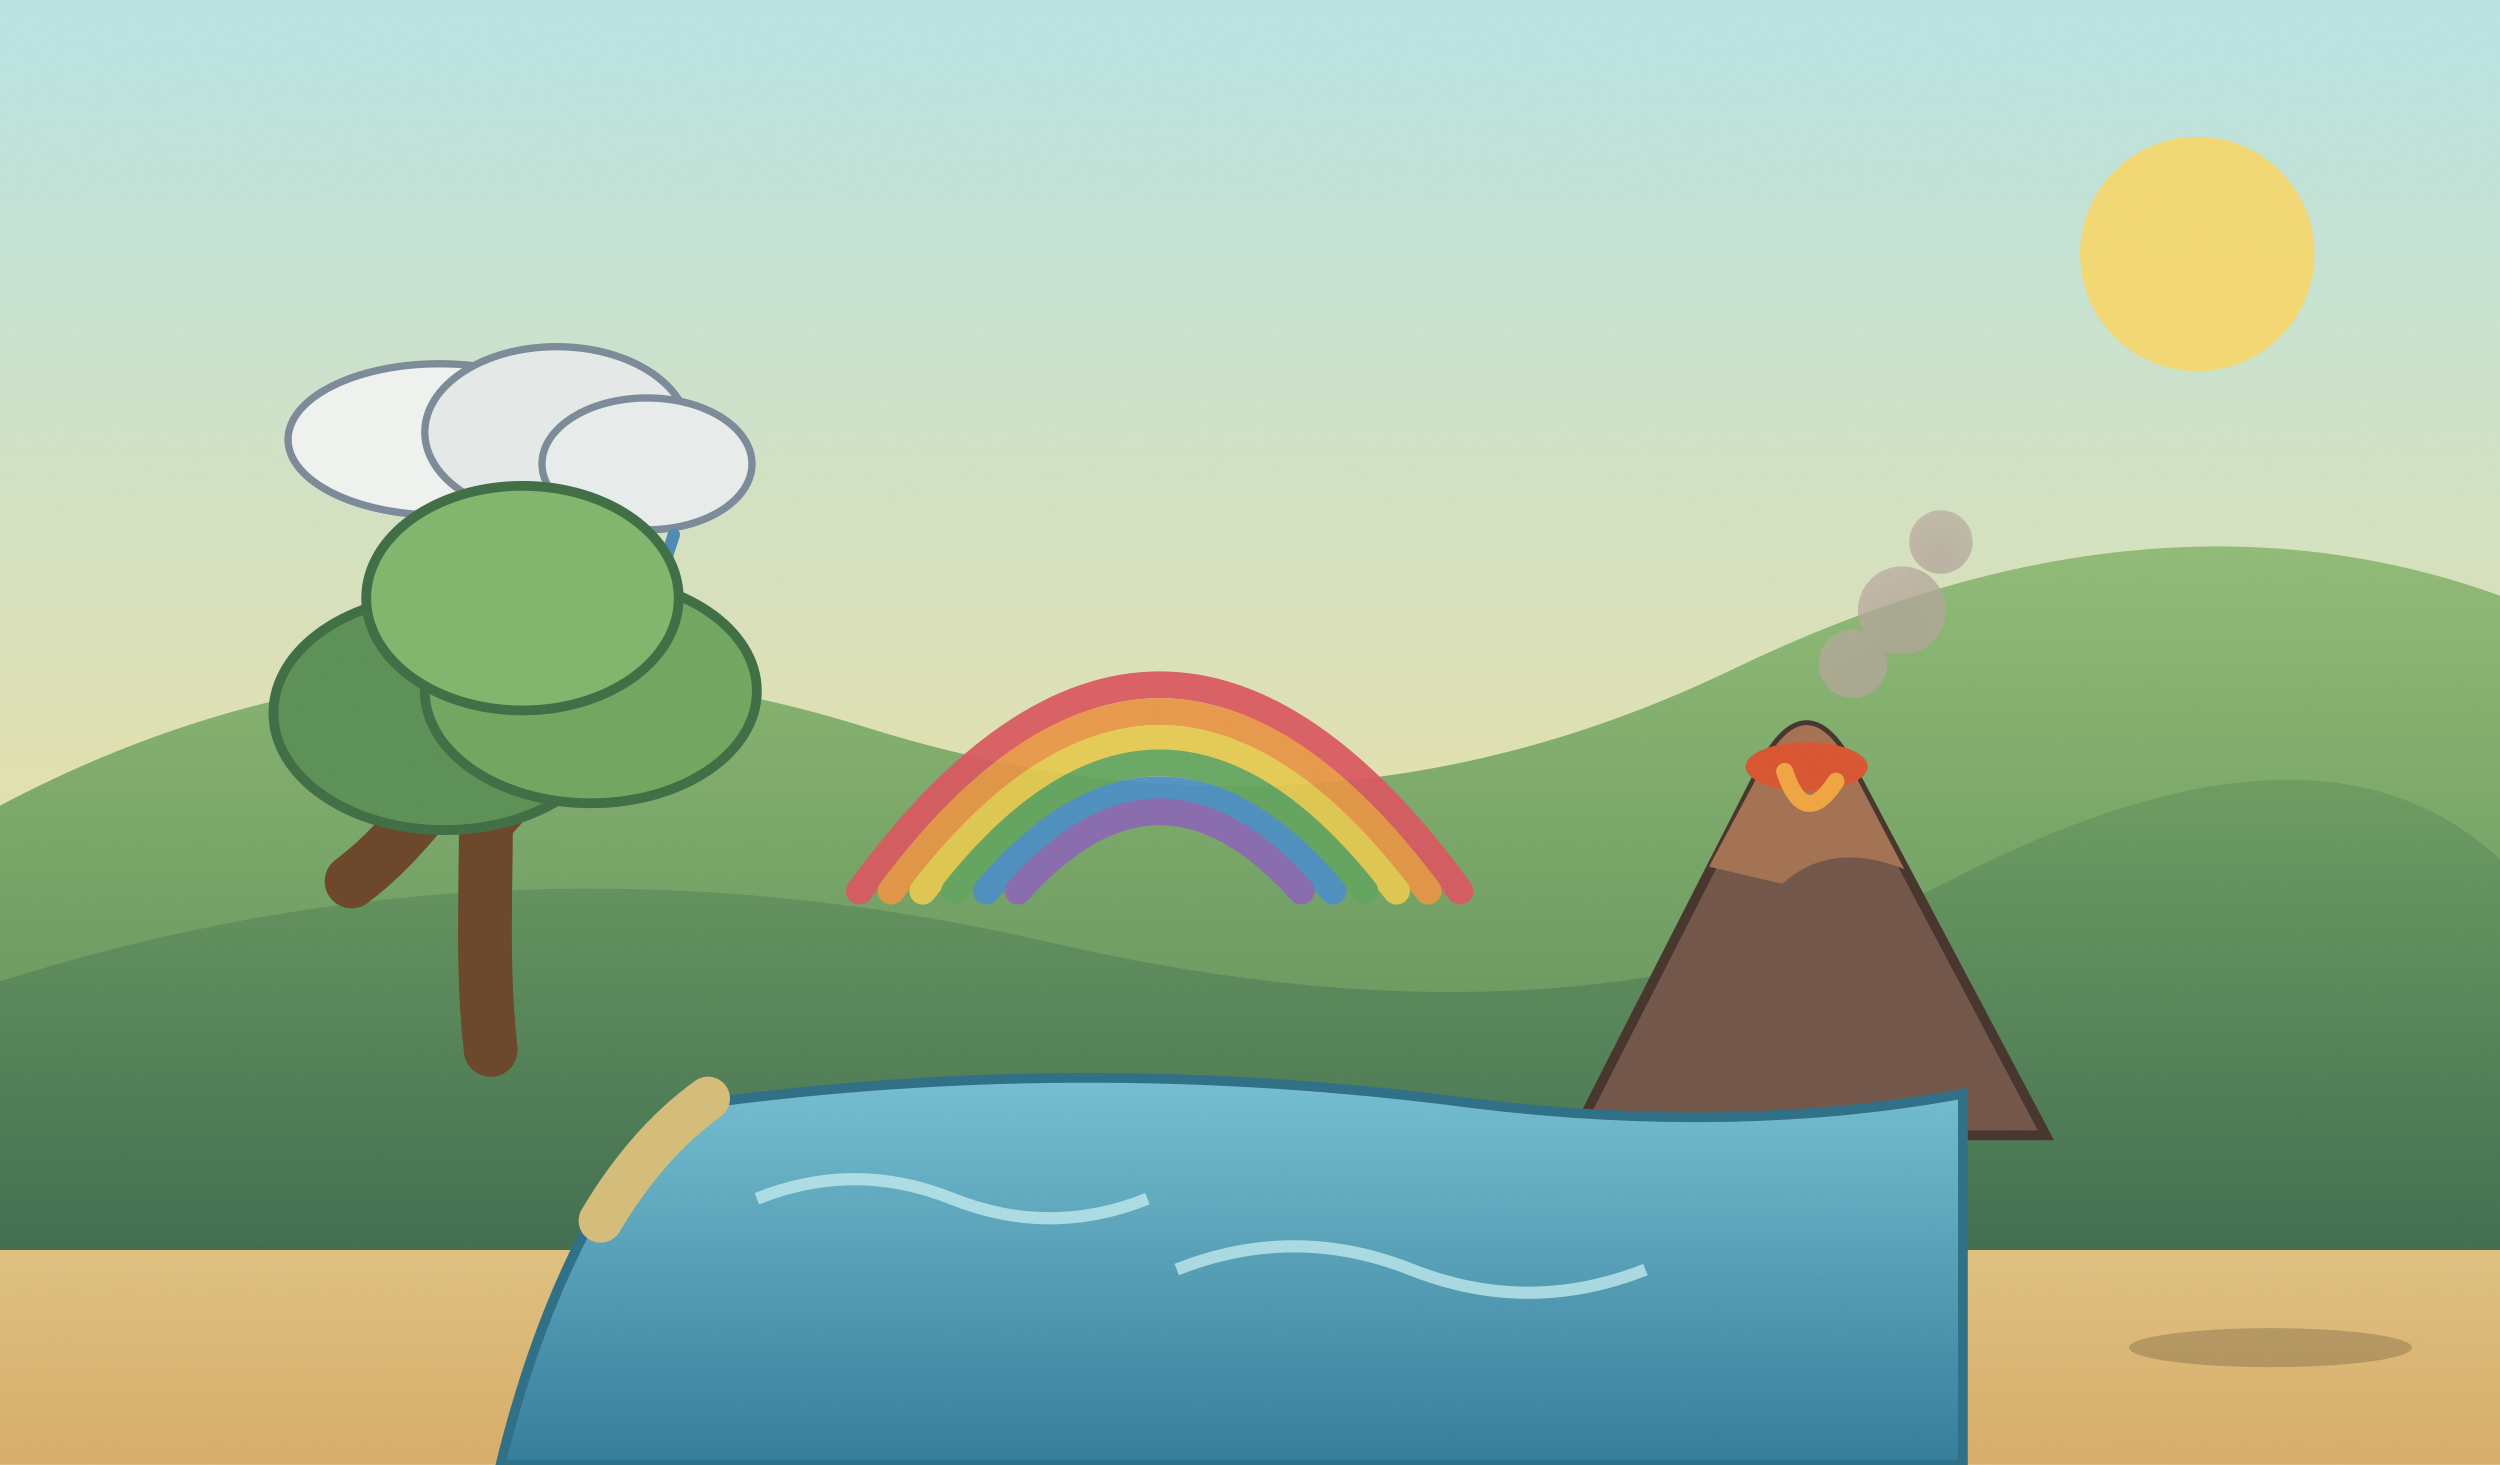
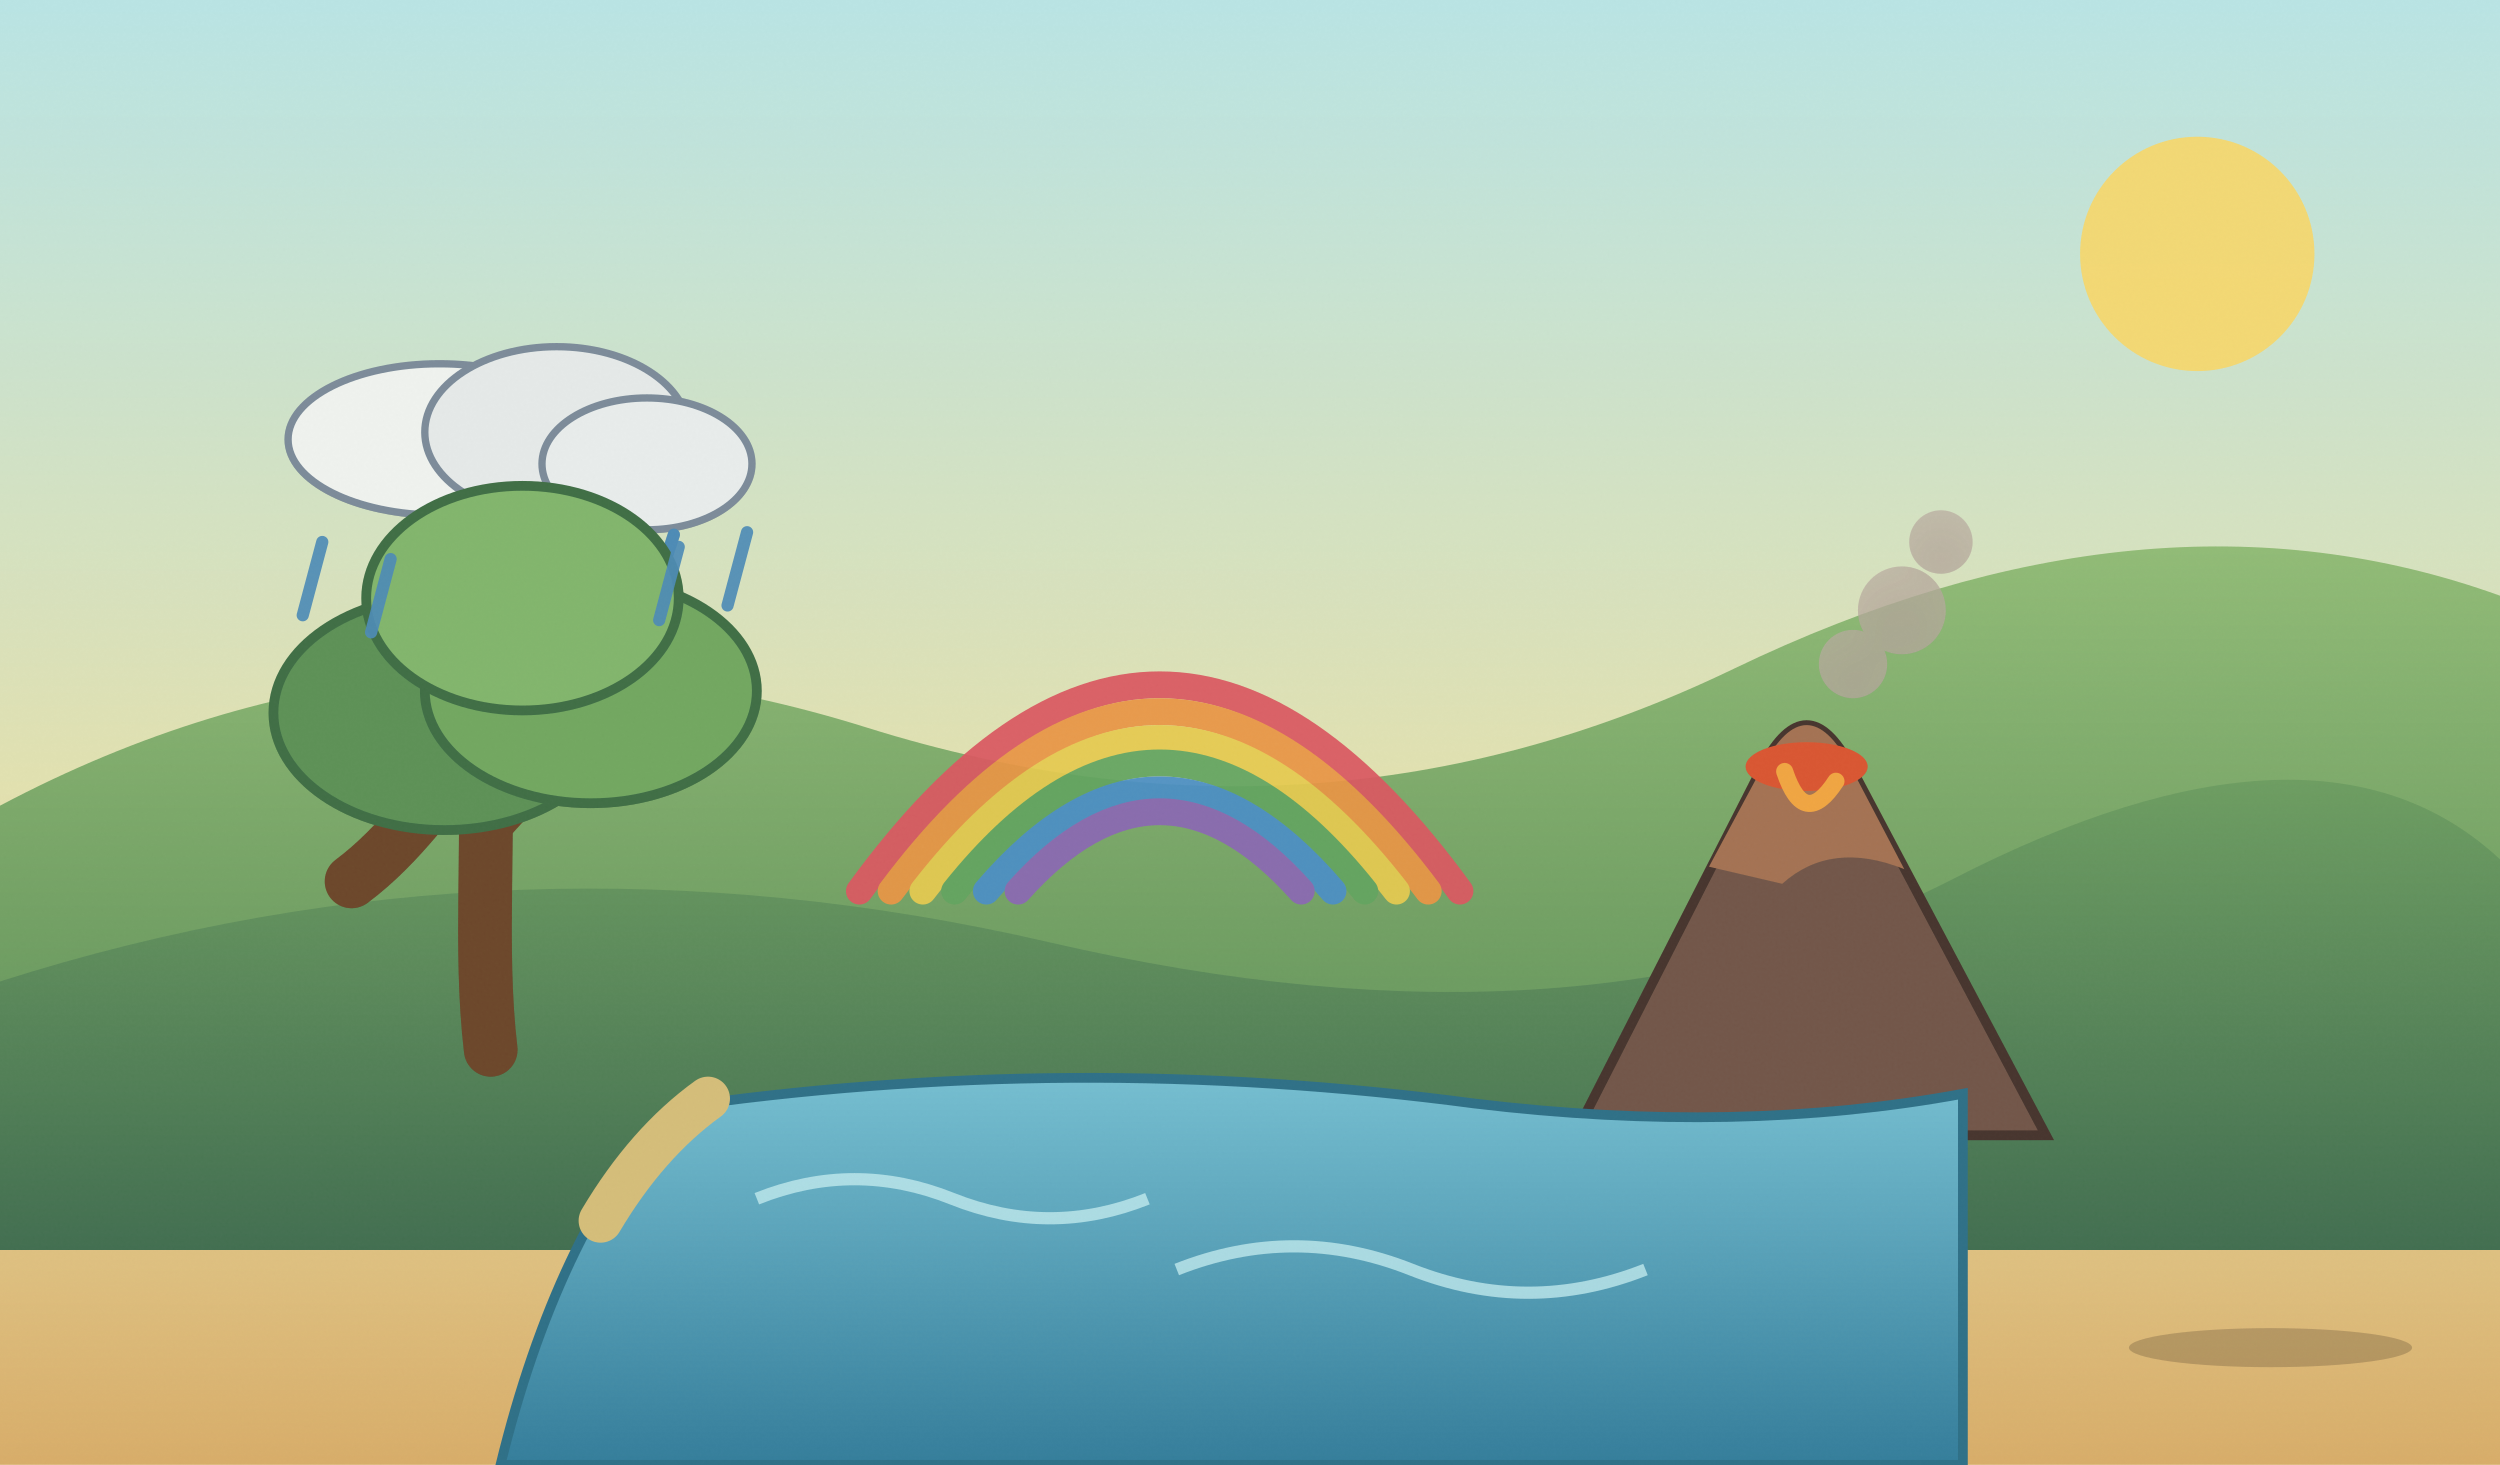
<svg xmlns="http://www.w3.org/2000/svg" width="1024" height="600" viewBox="0 0 1024 600">
  <defs>
    <linearGradient id="sky" x1="0" y1="0" x2="0" y2="1">
      <stop offset="0" stop-color="#b9e4e4" />
      <stop offset="0.62" stop-color="#e8e0a7" />
      <stop offset="1" stop-color="#d8ad69" />
    </linearGradient>
    <linearGradient id="hill1" x1="0" y1="0" x2="0" y2="1">
      <stop offset="0" stop-color="#91bb76" />
      <stop offset="1" stop-color="#5e8f58" />
    </linearGradient>
    <linearGradient id="hill2" x1="0" y1="0" x2="0" y2="1">
      <stop offset="0" stop-color="#6d9d61" />
      <stop offset="1" stop-color="#426e50" />
    </linearGradient>
    <linearGradient id="water" x1="0" y1="0" x2="0" y2="1">
      <stop offset="0" stop-color="#75bed0" />
      <stop offset="1" stop-color="#347d9a" />
    </linearGradient>
    <filter id="shadow" x="-20%" y="-20%" width="140%" height="160%">
      <feGaussianBlur in="SourceAlpha" stdDeviation="5" />
      <feOffset dy="7" />
      <feComponentTransfer>
        <feFuncA type="linear" slope="0.34" />
      </feComponentTransfer>
      <feComposite in2="SourceGraphic" operator="in" result="s" />
      <feMerge>
        <feMergeNode in="s" />
        <feMergeNode in="SourceGraphic" />
      </feMerge>
    </filter>
    <filter id="grain">
      <feTurbulence type="fractalNoise" baseFrequency="0.78" numOctaves="2" seed="31" />
      <feColorMatrix type="saturate" values="0" />
      <feComponentTransfer>
        <feFuncA type="table" tableValues="0 0.045" />
      </feComponentTransfer>
      <feComposite in2="SourceGraphic" operator="in" />
    </filter>
  </defs>
  <rect width="1024" height="600" fill="url(#sky)" />
  <circle cx="900" cy="104" r="48" fill="#f7d769" opacity="0.9" />
  <path d="M0 330 Q170 240 355 298 T710 274 T1024 244 V478 H0Z" fill="url(#hill1)" />
  <path d="M0 402 Q210 335 430 386 T800 360 T1024 352 V512 H0Z" fill="url(#hill2)" />
-   <g data-target="rain" data-center="218,203" filter="url(#shadow)">
+   <g data-target="rain" data-center="217,203" filter="url(#shadow)">
    <ellipse cx="180" cy="180" rx="62" ry="31" fill="#eff2ee" stroke="#7b8b99" stroke-width="3" />
    <ellipse cx="228" cy="177" rx="54" ry="35" fill="#e5e9e8" stroke="#7b8b99" stroke-width="3" />
    <ellipse cx="265" cy="190" rx="43" ry="27" fill="#e8eceb" stroke="#7b8b99" stroke-width="3" />
    <g stroke="#4d8bb5" stroke-width="5" stroke-linecap="round">
      <path d="M164 221l-9 28" />
      <path d="M202 224l-9 28" />
      <path d="M240 224l-9 28" />
      <path d="M276 219l-9 28" />
    </g>
  </g>
  <g data-target="tree" data-center="210,352" filter="url(#shadow)">
    <path d="M201 430 C196 388 201 341 198 300 C178 326 164 346 144 361" fill="none" stroke="#6c472b" stroke-width="22" stroke-linecap="round" />
    <path d="M201 340 C226 312 244 295 264 274" fill="none" stroke="#6c472b" stroke-width="15" stroke-linecap="round" />
    <ellipse cx="182" cy="292" rx="70" ry="48" fill="#5d9157" stroke="#3f6e45" stroke-width="4" />
    <ellipse cx="242" cy="283" rx="68" ry="46" fill="#72a761" stroke="#3f6e45" stroke-width="4" />
    <ellipse cx="214" cy="245" rx="64" ry="46" fill="#82b56c" stroke="#3f6e45" stroke-width="4" />
+   </g>
+   <g stroke="#4d8bb5" stroke-width="5" stroke-linecap="round" opacity="0.92">
+     <path d="M132 222l-8 30" />
+     <path d="M160 229l-8 30" />
+     <path d="M278 224l-8 30" />
+     <path d="M306 218l-8 30" />
  </g>
  <g data-target="rainbow" data-center="475,312" fill="none" stroke-width="11" stroke-linecap="round" opacity="0.93">
    <path d="M352 365 Q475 196 598 365" stroke="#d95860" />
    <path d="M365 365 Q475 218 585 365" stroke="#e99545" />
    <path d="M378 365 Q475 240 572 365" stroke="#e5c94f" />
    <path d="M391 365 Q475 260 559 365" stroke="#63a45f" />
    <path d="M404 365 Q475 282 546 365" stroke="#4b8fc4" />
    <path d="M417 365 Q475 300 533 365" stroke="#8a68b2" />
  </g>
  <g data-target="volcano" data-center="740,370" filter="url(#shadow)">
    <path d="M645 465 L722 314 Q740 280 758 314 L838 465Z" fill="#72574a" stroke="#46352d" stroke-width="4" />
    <path d="M700 355 L722 314 Q740 280 758 314 L780 356 Q750 344 730 362Z" fill="#a47252" />
    <ellipse cx="740" cy="314" rx="25" ry="10" fill="#d95732" />
    <path d="M731 316 Q739 340 752 320" fill="none" stroke="#f0a542" stroke-width="7" stroke-linecap="round" />
    <g fill="#b9aaa0" opacity="0.72">
      <circle cx="759" cy="272" r="14" />
      <circle cx="779" cy="250" r="18" />
      <circle cx="795" cy="222" r="13" />
    </g>
  </g>
-   <g data-target="ocean" data-center="468,504">
+   <g data-target="ocean" data-center="467,504">
    <path d="M274 454 Q438 430 604 452 Q712 465 804 448 V600 H205 Q228 506 274 454Z" fill="url(#water)" stroke="#2f7087" stroke-width="4" />
    <g fill="none" stroke="#c6edf0" stroke-width="5" opacity="0.75">
      <path d="M310 491 Q350 475 390 491 T470 491" />
      <path d="M482 520 Q530 501 578 520 T674 520" />
    </g>
    <path d="M246 500 Q265 468 290 450" fill="none" stroke="#d4bd79" stroke-width="18" stroke-linecap="round" />
  </g>
  <ellipse cx="930" cy="552" rx="58" ry="8" fill="#2b2018" opacity="0.22" />
  <rect width="1024" height="600" filter="url(#grain)" opacity="0.5" pointer-events="none" />
</svg>
